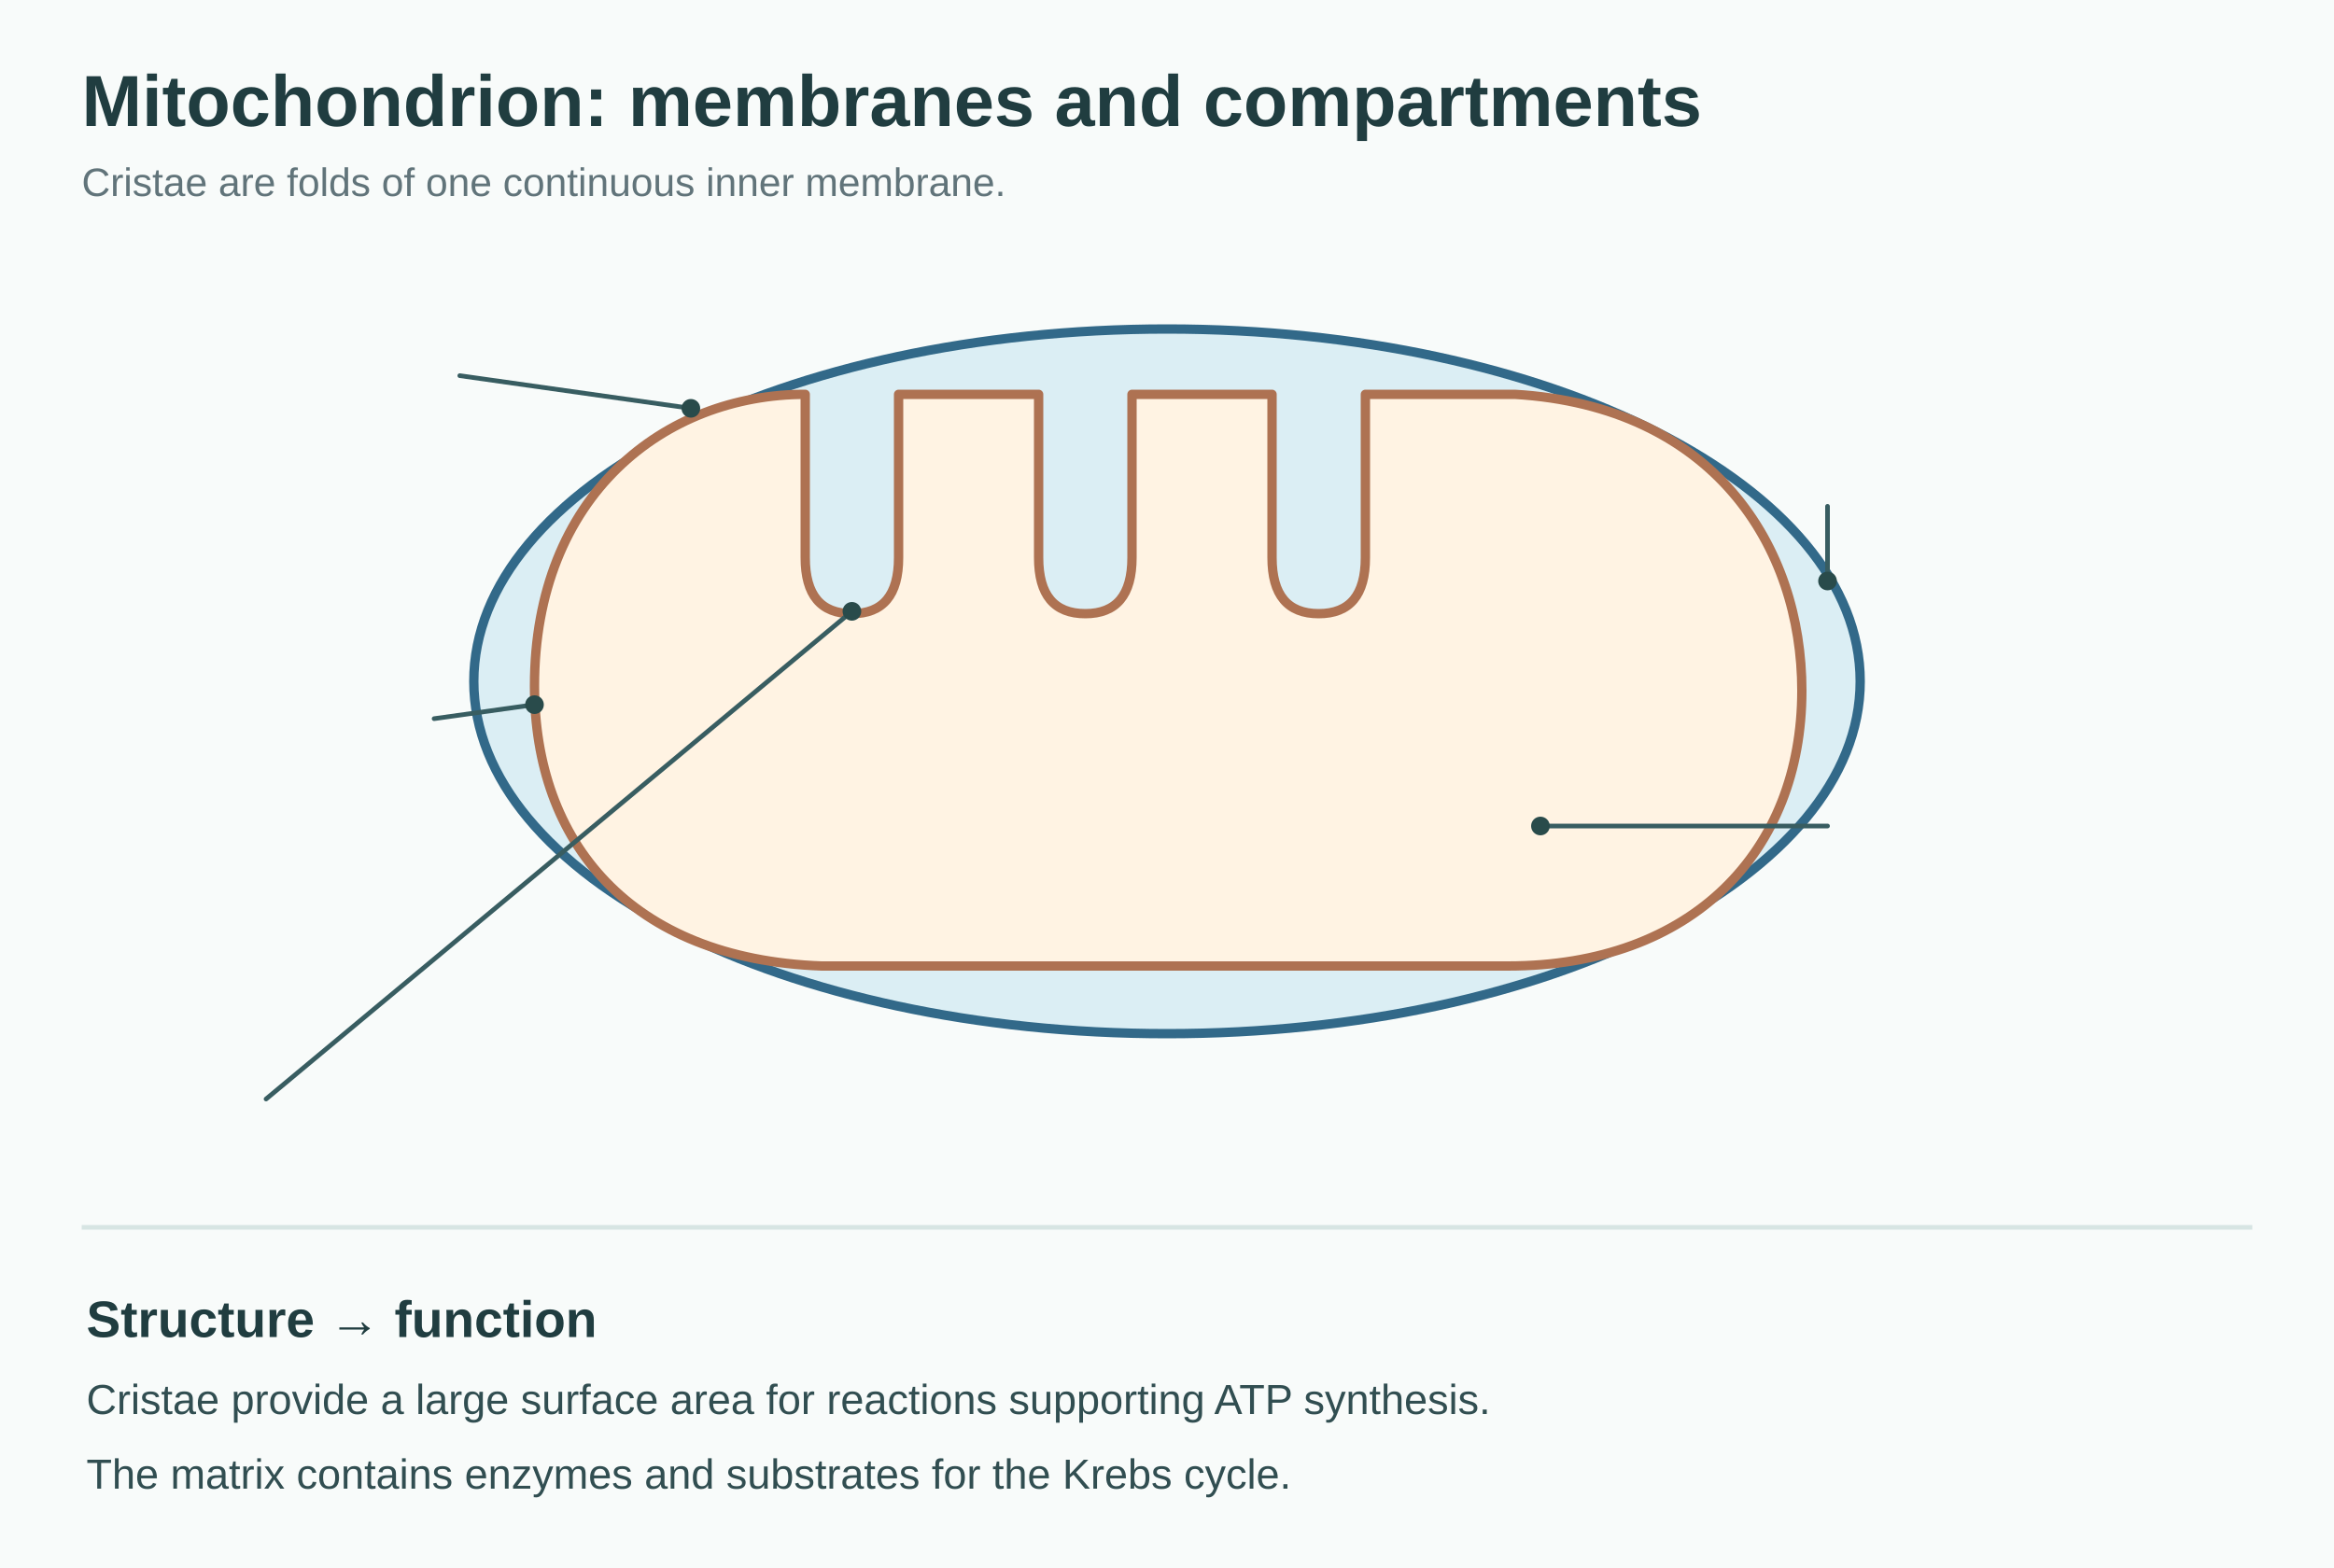
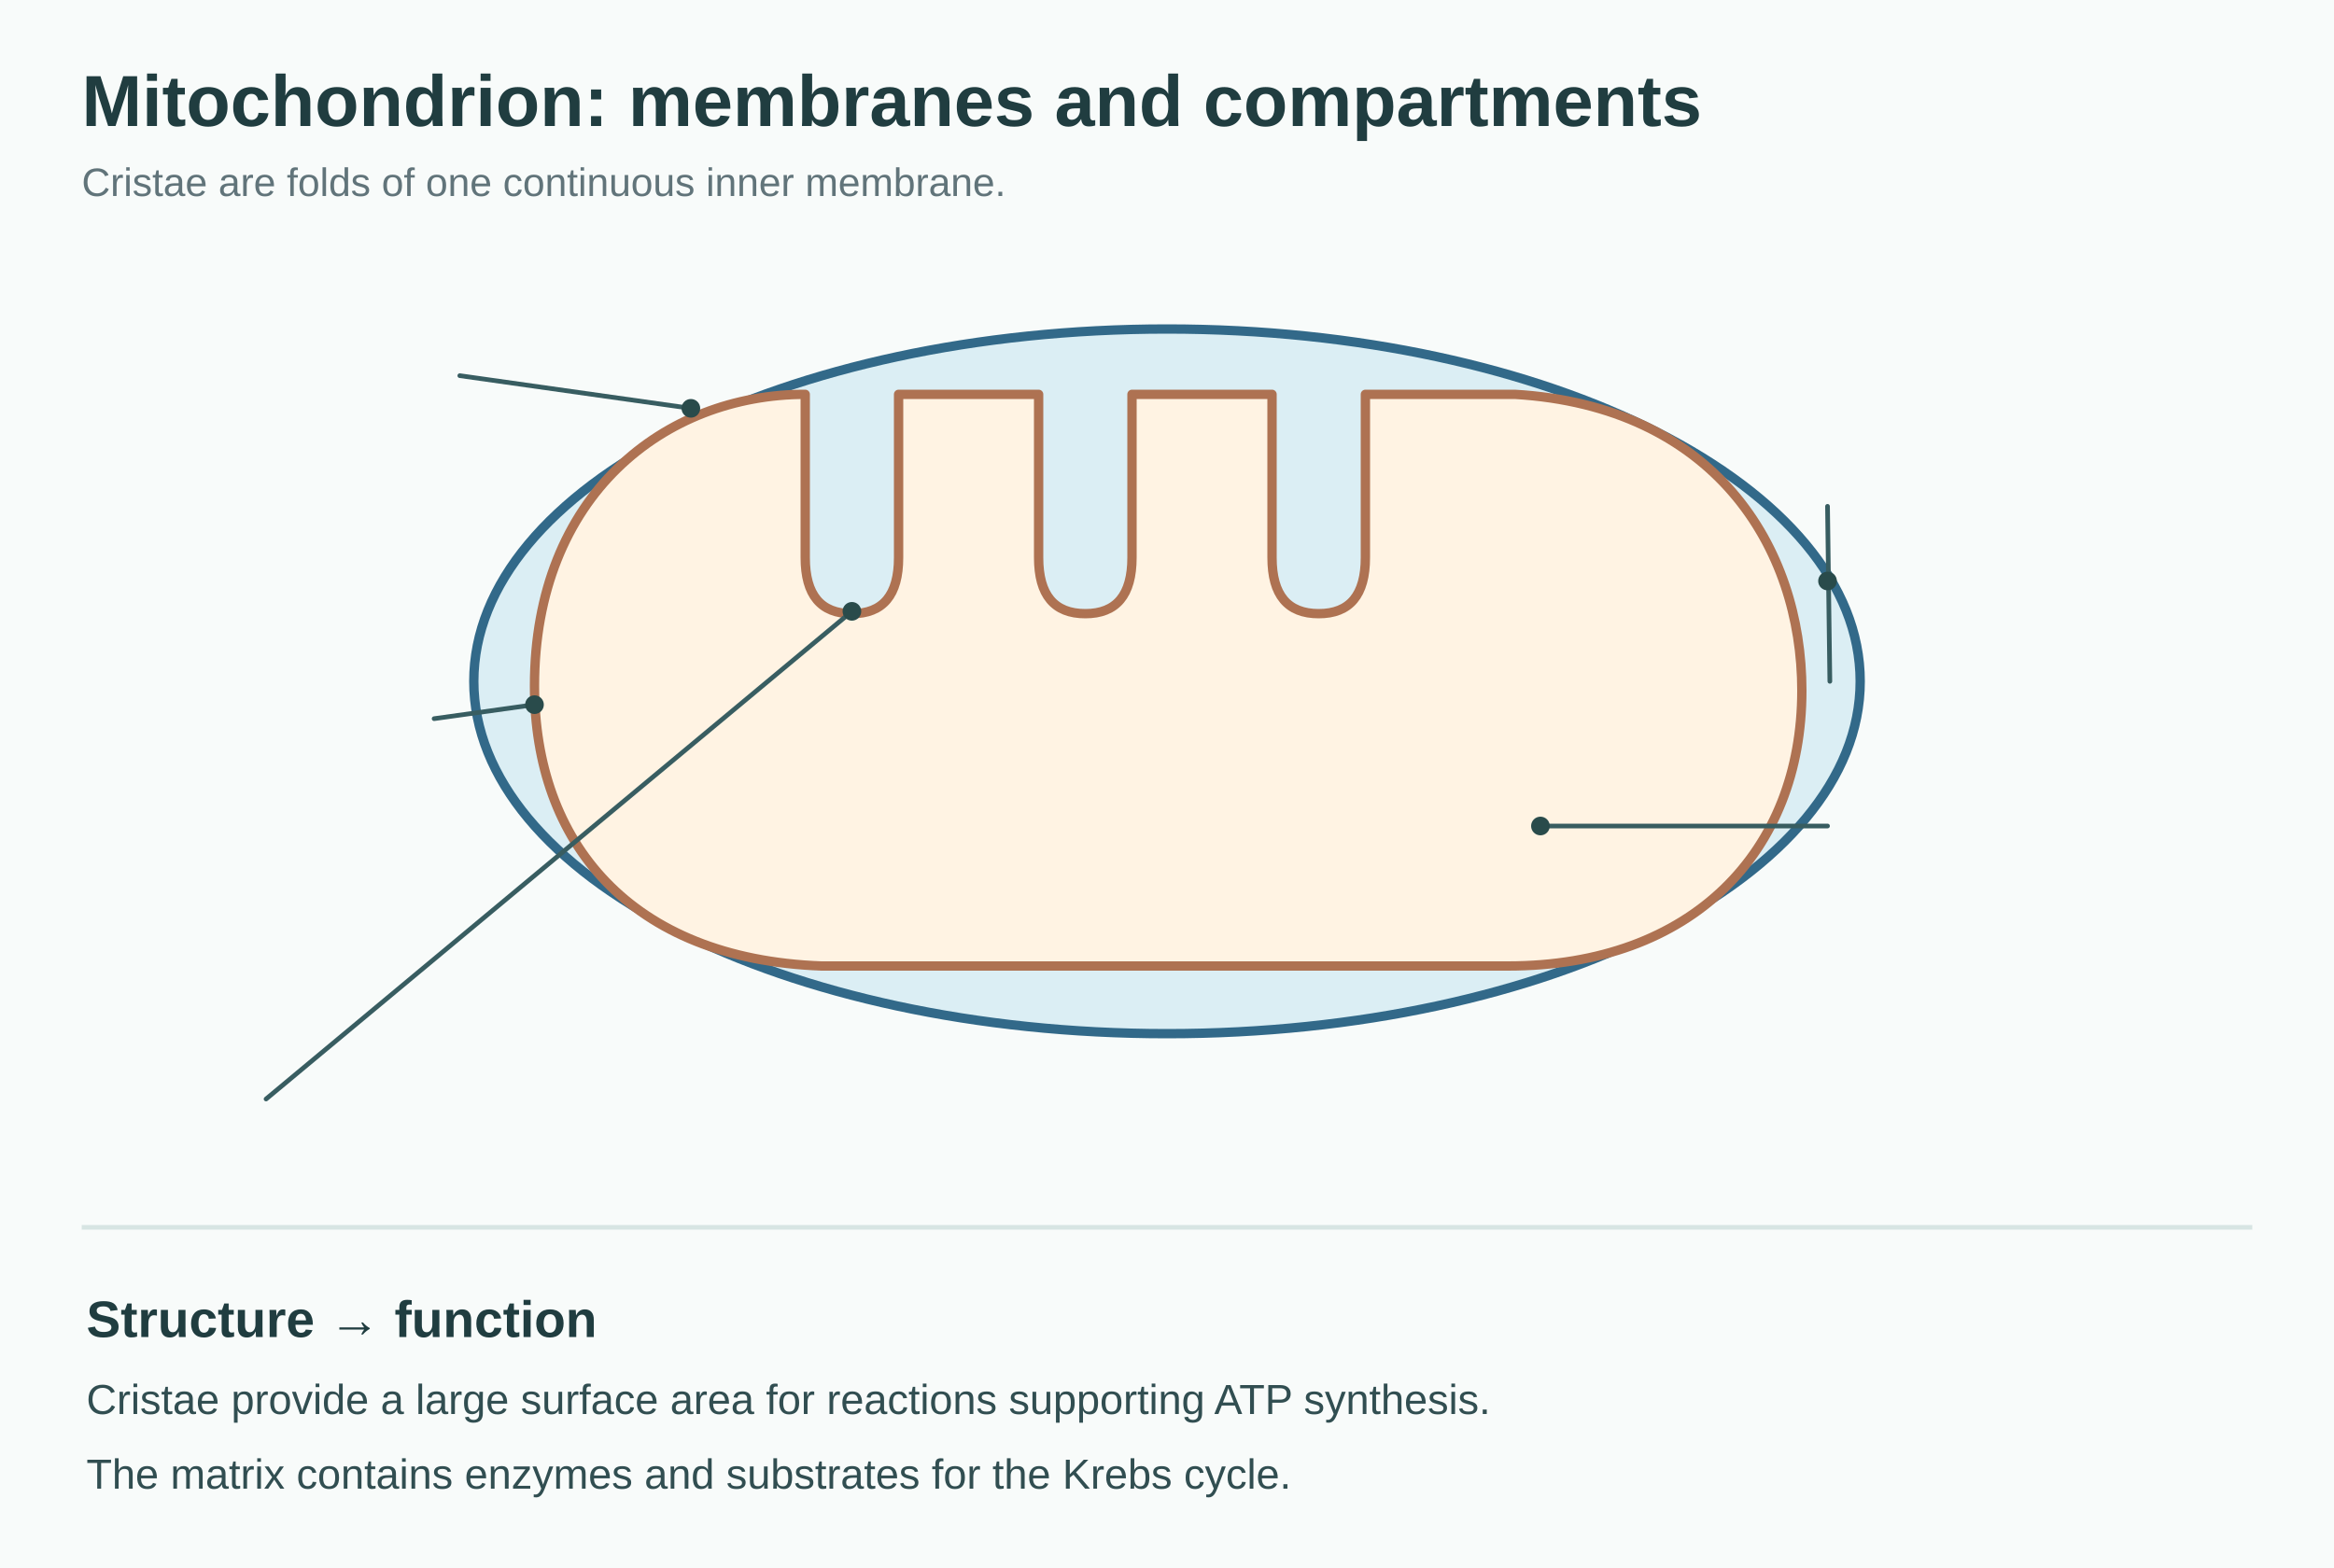
<svg xmlns="http://www.w3.org/2000/svg" viewBox="0 0 1000 672" role="img" aria-labelledby="mitochondrion-title mitochondrion-desc">
  <defs>
    <marker id="flowArrow" viewBox="0 0 10 10" refX="9" refY="5" markerWidth="7" markerHeight="7" orient="auto">
      <path d="M0 0 L10 5 L0 10 Z" fill="#3b6061" />
    </marker>
  </defs>
  <style>text{font-family:Arial,Helvetica,sans-serif;fill:#203d40}.title{font-size:31px;font-weight:700}.subtitle{font-size:17px;fill:#61747a}.step{font-size:22px;font-weight:700}.label{font-size:19px;font-weight:600}.small{font-size:16px;fill:#436264}.note{font-size:18px;fill:#314e51}.leader{stroke:#385d61;stroke-width:2;fill:none;stroke-linecap:round;stroke-linejoin:round}.membrane{stroke:#236a6c;stroke-width:4;fill:none}.flow{stroke:#3b6061;stroke-width:3;fill:none;marker-end:url(#flowArrow)}.bacteria{fill:#db8774;stroke:#944b46;stroke-width:2}.enzyme{fill:#e4a25c;stroke:#995d2c;stroke-width:1.5}</style>
  <rect width="1000" height="672" fill="#f8fbfa" />
  <text x="35" y="54" class="title">Mitochondrion: membranes and compartments</text>
  <text x="35" y="84" class="subtitle">Cristae are folds of one continuous inner membrane.</text>
  <ellipse cx="500" cy="292" rx="297" ry="151" fill="#dbeef4" stroke="#326989" stroke-width="4" />
  <path d="M229 294 C229 212 285 169 345 169 L345 239 Q345 263 365 263 Q385 263 385 239 L385 169 H445 V239 Q445 263 465 263 Q485 263 485 239 V169 H545 V239 Q545 263 565 263 Q585 263 585 239 V169 H649 C734 174 772 234 772 296 C772 365 725 414 646 414 H352 C270 411 229 361 229 294 Z" fill="#fff3e3" stroke="#ae7252" stroke-width="4" stroke-linejoin="round" />
  <path class="leader" d="M197 161 L296 175" />
  <circle cx="296" cy="175" r="4" fill="#294b4b" />
  <path class="leader" d="M186 308 L229 302" />
  <circle cx="229" cy="302" r="4" fill="#294b4b" />
  <path class="leader" d="M114 471 L365 262" />
  <circle cx="365" cy="262" r="4" fill="#294b4b" />
-   <path class="leader" d="M783 217 L783 249" />
+   <path class="leader" d="M783 217 L784 292" />
  <circle cx="783" cy="249" r="4" fill="#294b4b" />
  <path class="leader" d="M783 354 L660 354" />
  <circle cx="660" cy="354" r="4" fill="#294b4b" />
  <path d="M35 526 H965" stroke="#d7e5e3" stroke-width="2" />
  <text x="37" y="573" class="step">Structure → function</text>
  <text x="37" y="606" class="note">Cristae provide a large surface area for reactions supporting ATP synthesis.</text>
  <text x="37" y="638" class="note">The matrix contains enzymes and substrates for the Krebs cycle.</text>
</svg>
